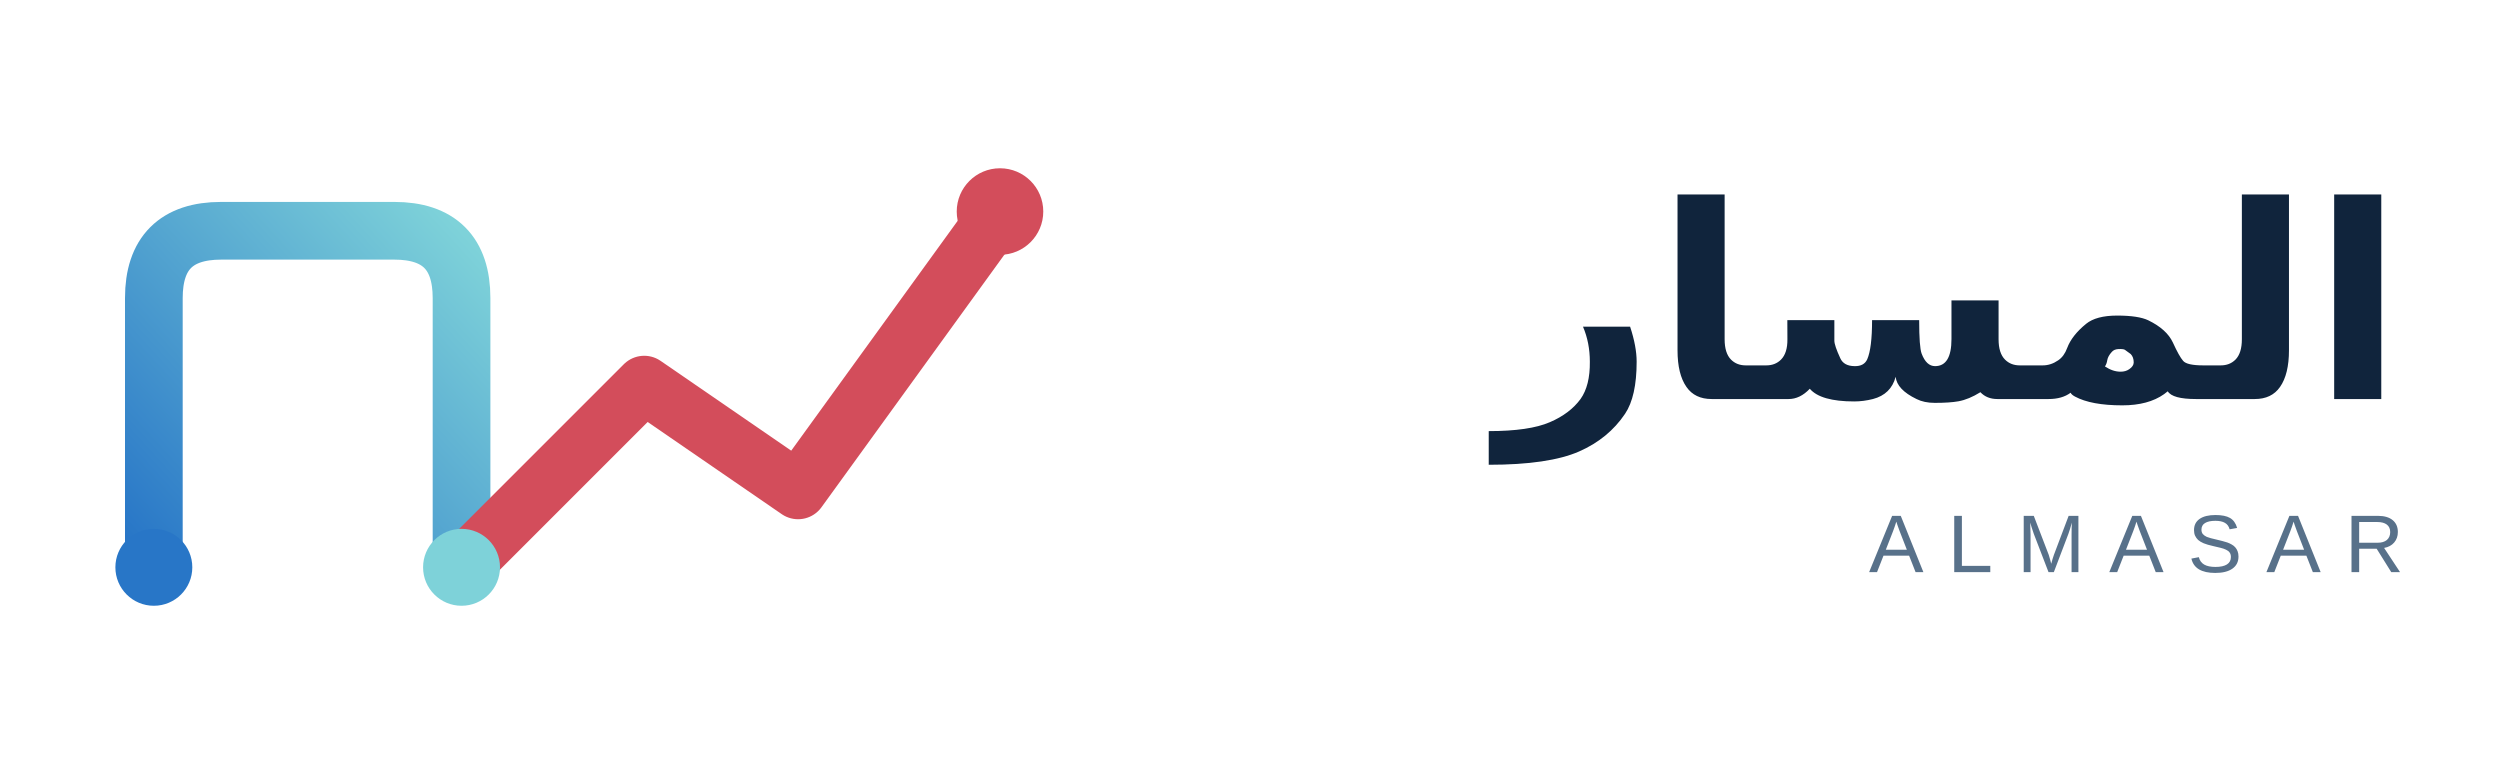
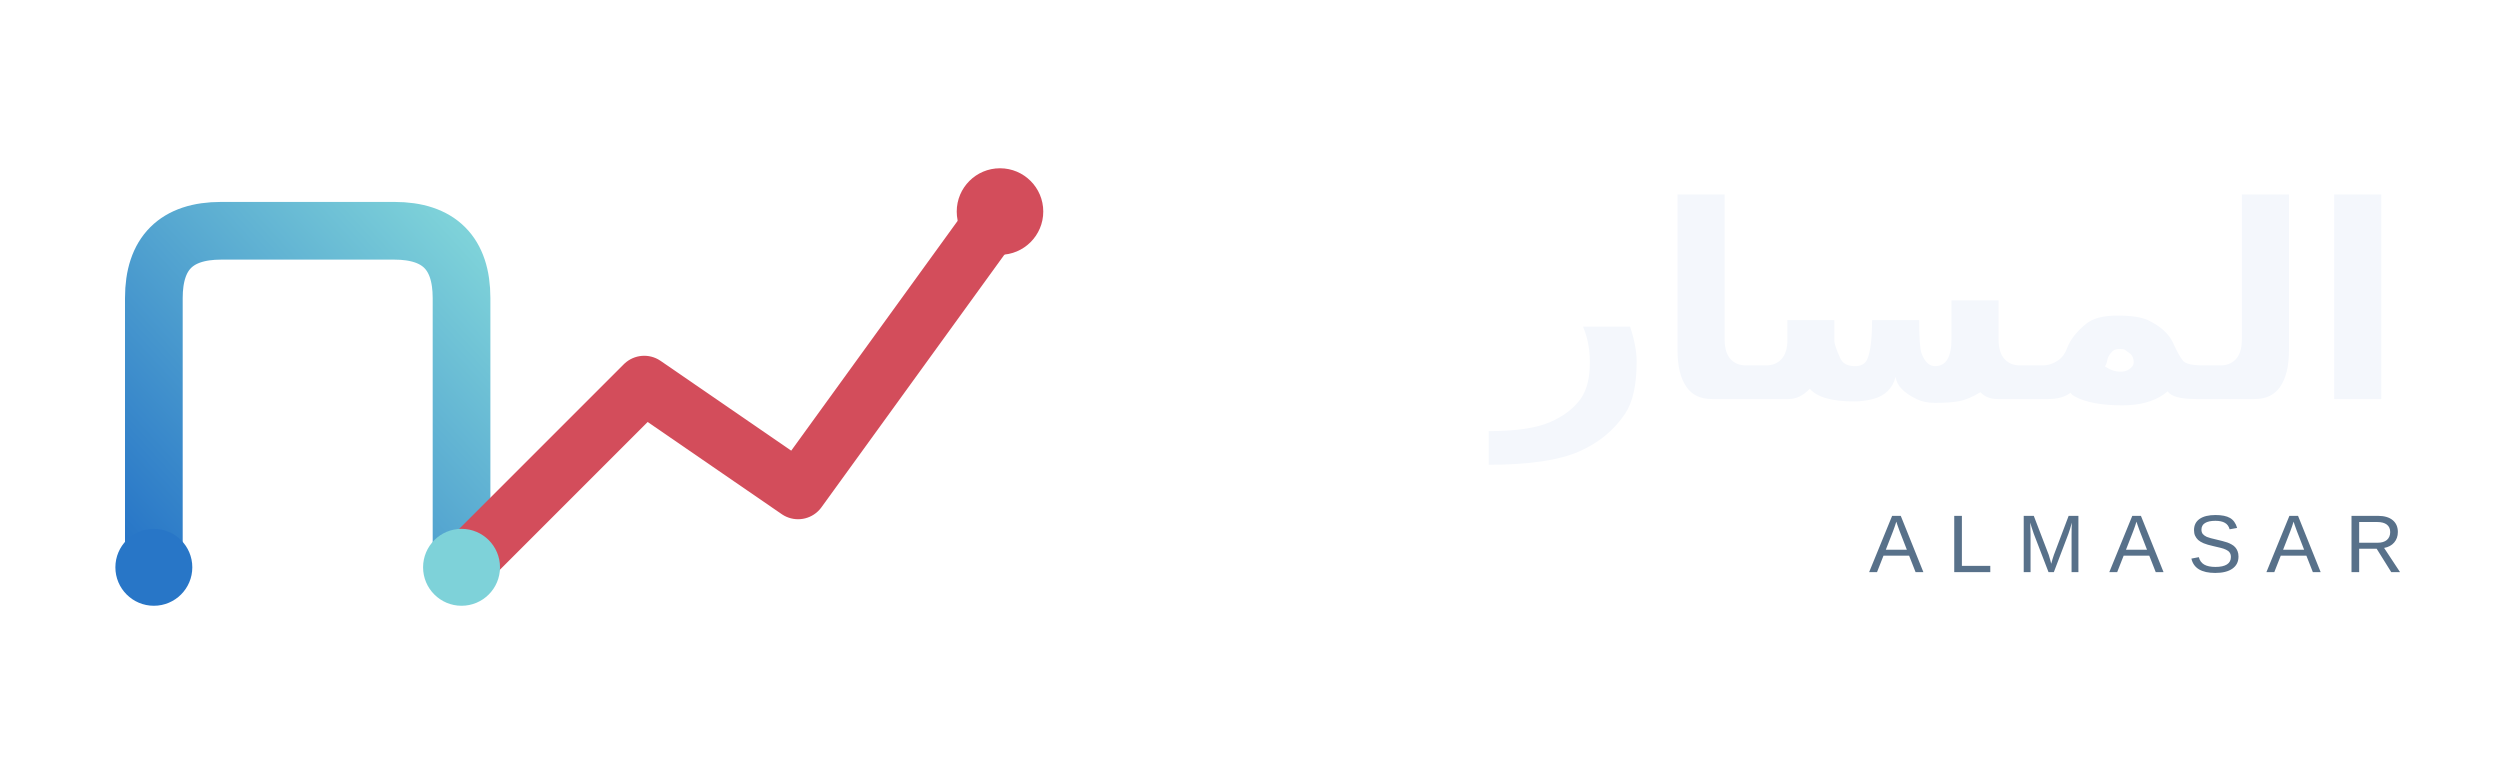
<svg xmlns="http://www.w3.org/2000/svg" viewBox="0 0 520 160" role="img" aria-labelledby="title desc">
  <defs>
    <linearGradient id="g" x1="0" y1="1" x2="1" y2="0">
      <stop stop-color="#2876C7" />
      <stop offset="1" stop-color="#7ED2D9" />
    </linearGradient>
  </defs>
  <g transform="translate(12 10)">
    <path d="M20 108 L20 52 Q20 38 34 38 L70 38 Q84 38 84 52 L84 108" fill="none" stroke="url(#g)" stroke-width="12" stroke-linecap="round" stroke-linejoin="round" />
    <path d="M84 108 L122 70 L154 92 L196 34" fill="none" stroke="#D34D5B" stroke-width="12" stroke-linecap="round" stroke-linejoin="round" />
    <circle cx="20" cy="108" r="8" fill="#2876C7" />
    <circle cx="84" cy="108" r="8" fill="#7ED2D9" />
    <circle cx="196" cy="34" r="9" fill="#D34D5B" />
  </g>
-   <g fill="#10243C">
+   <g fill="#F4F7FC">
    <text x="500" y="83" text-anchor="end" font-family="Arial,sans-serif" font-size="56" font-weight="700">المسار</text>
    <text x="500" y="119" text-anchor="end" font-family="Arial,sans-serif" font-size="17" letter-spacing="5" fill="#58718A">ALMASAR</text>
  </g>
</svg>
